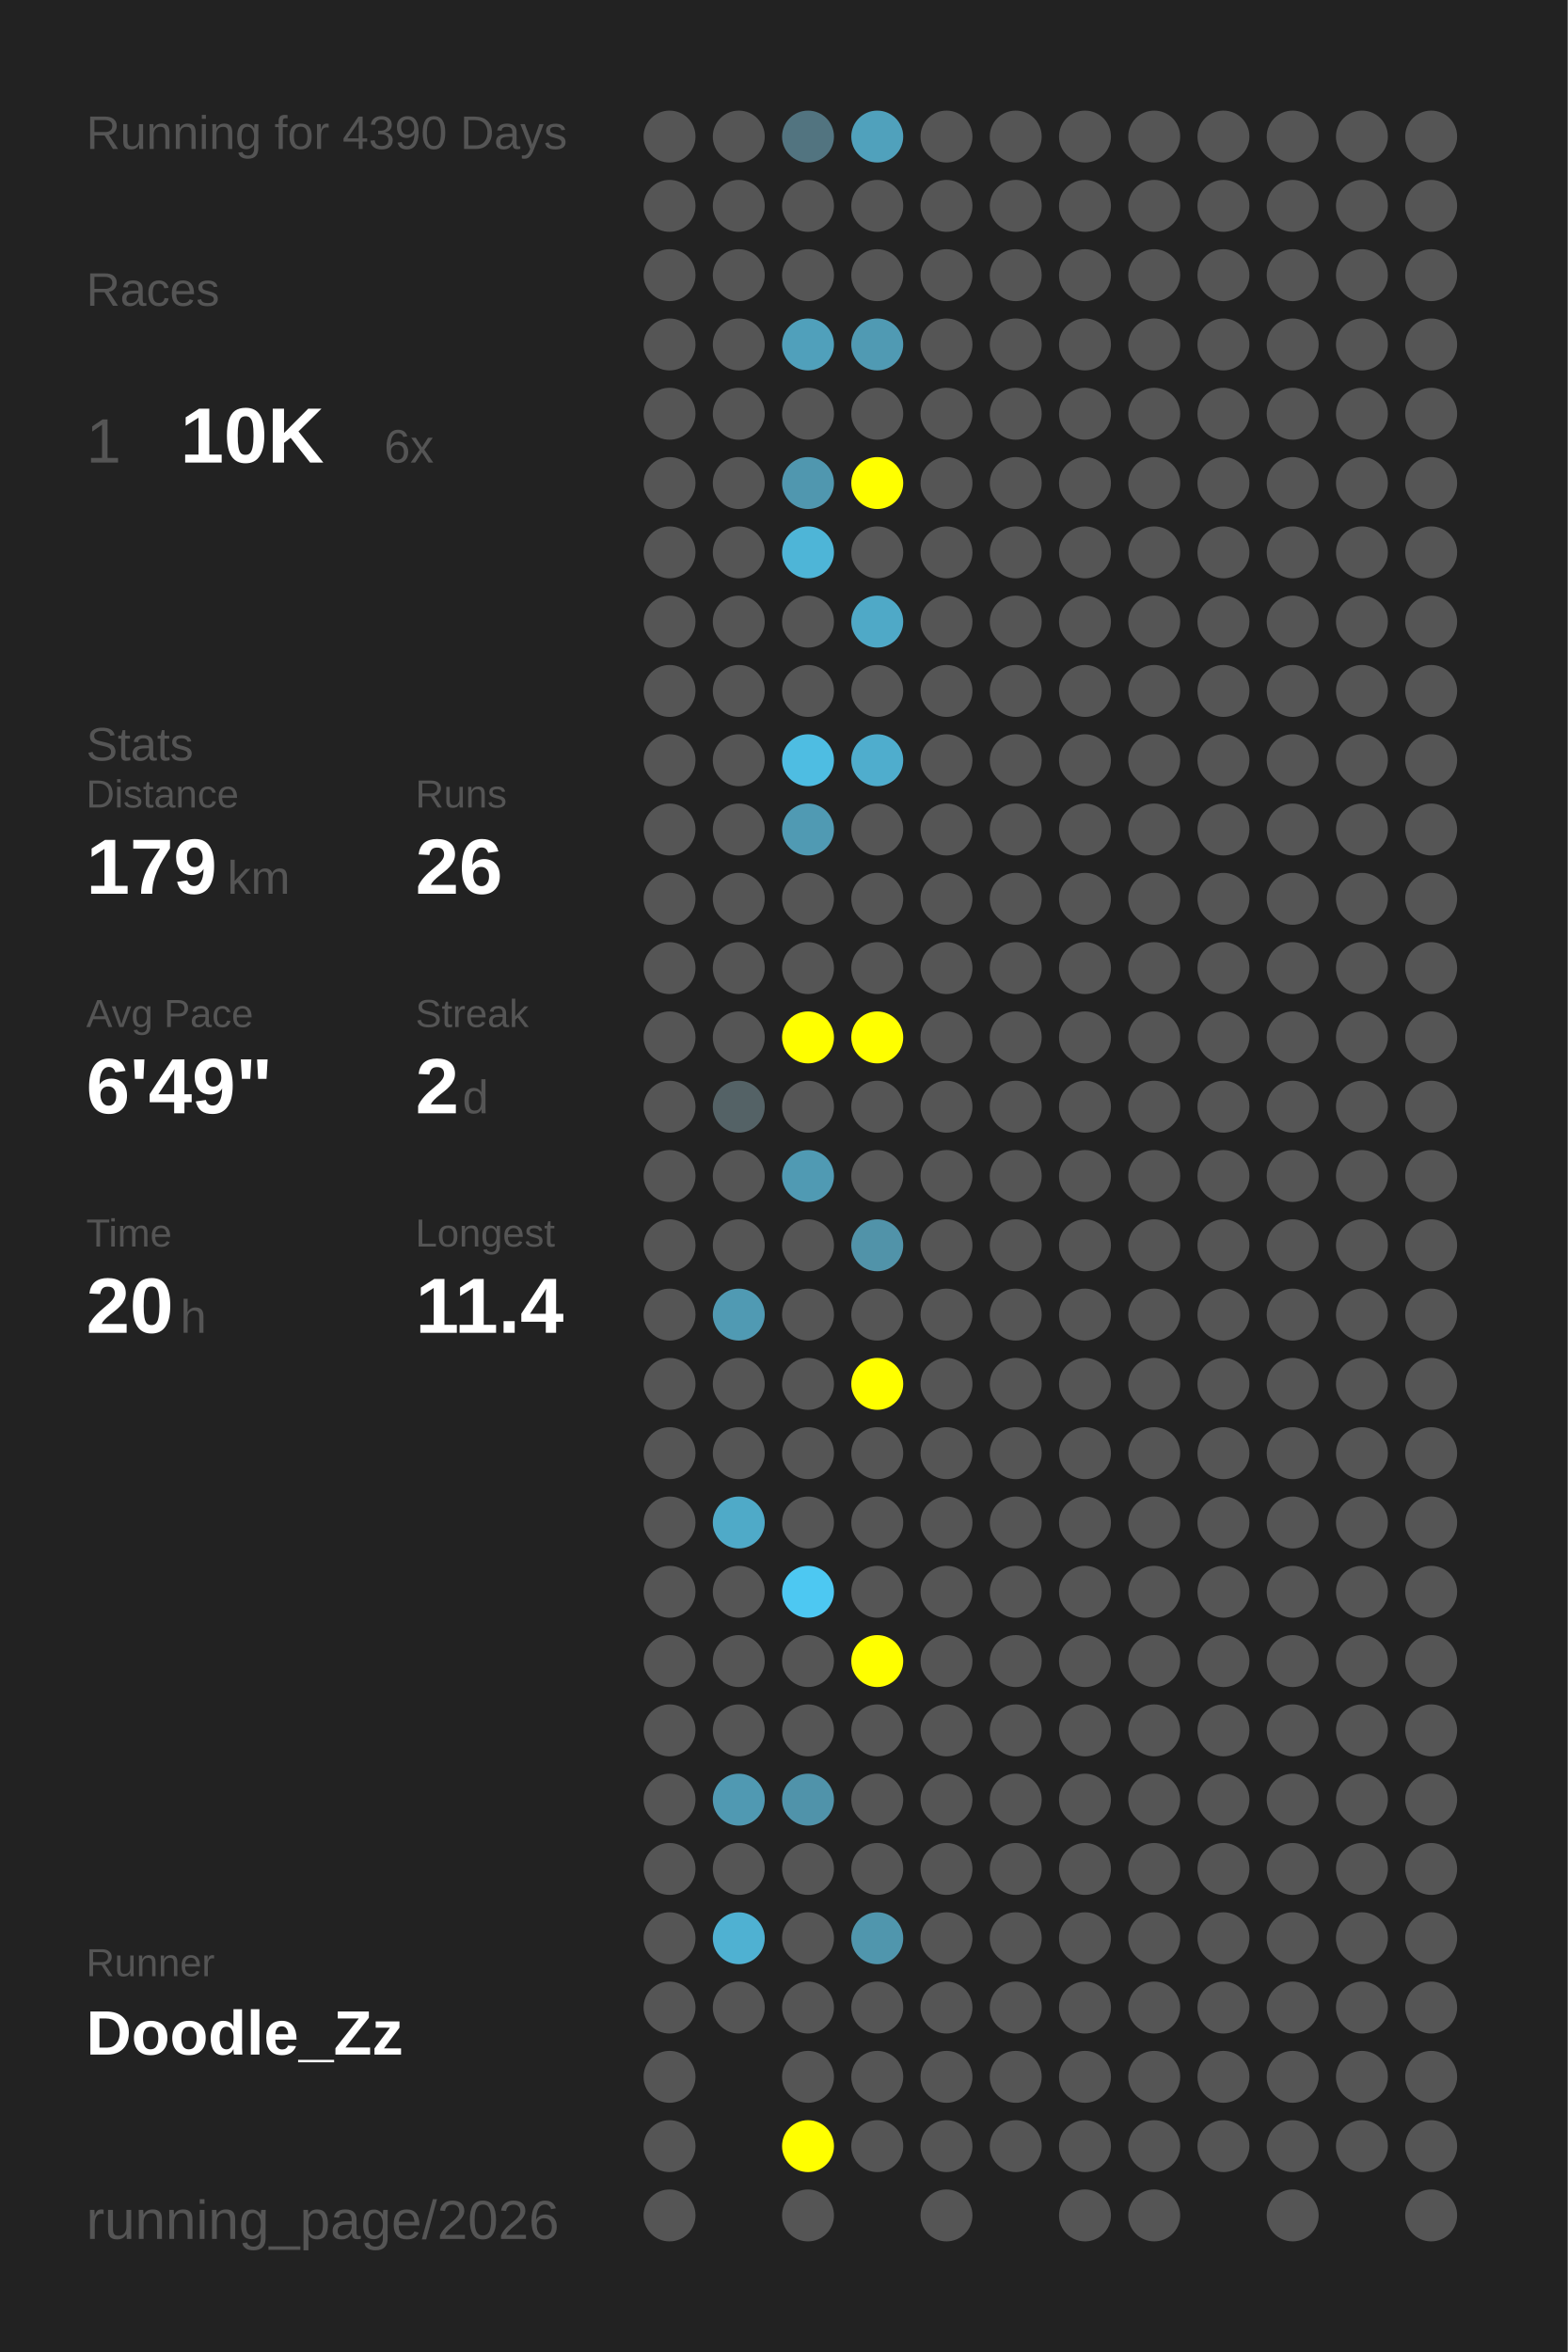
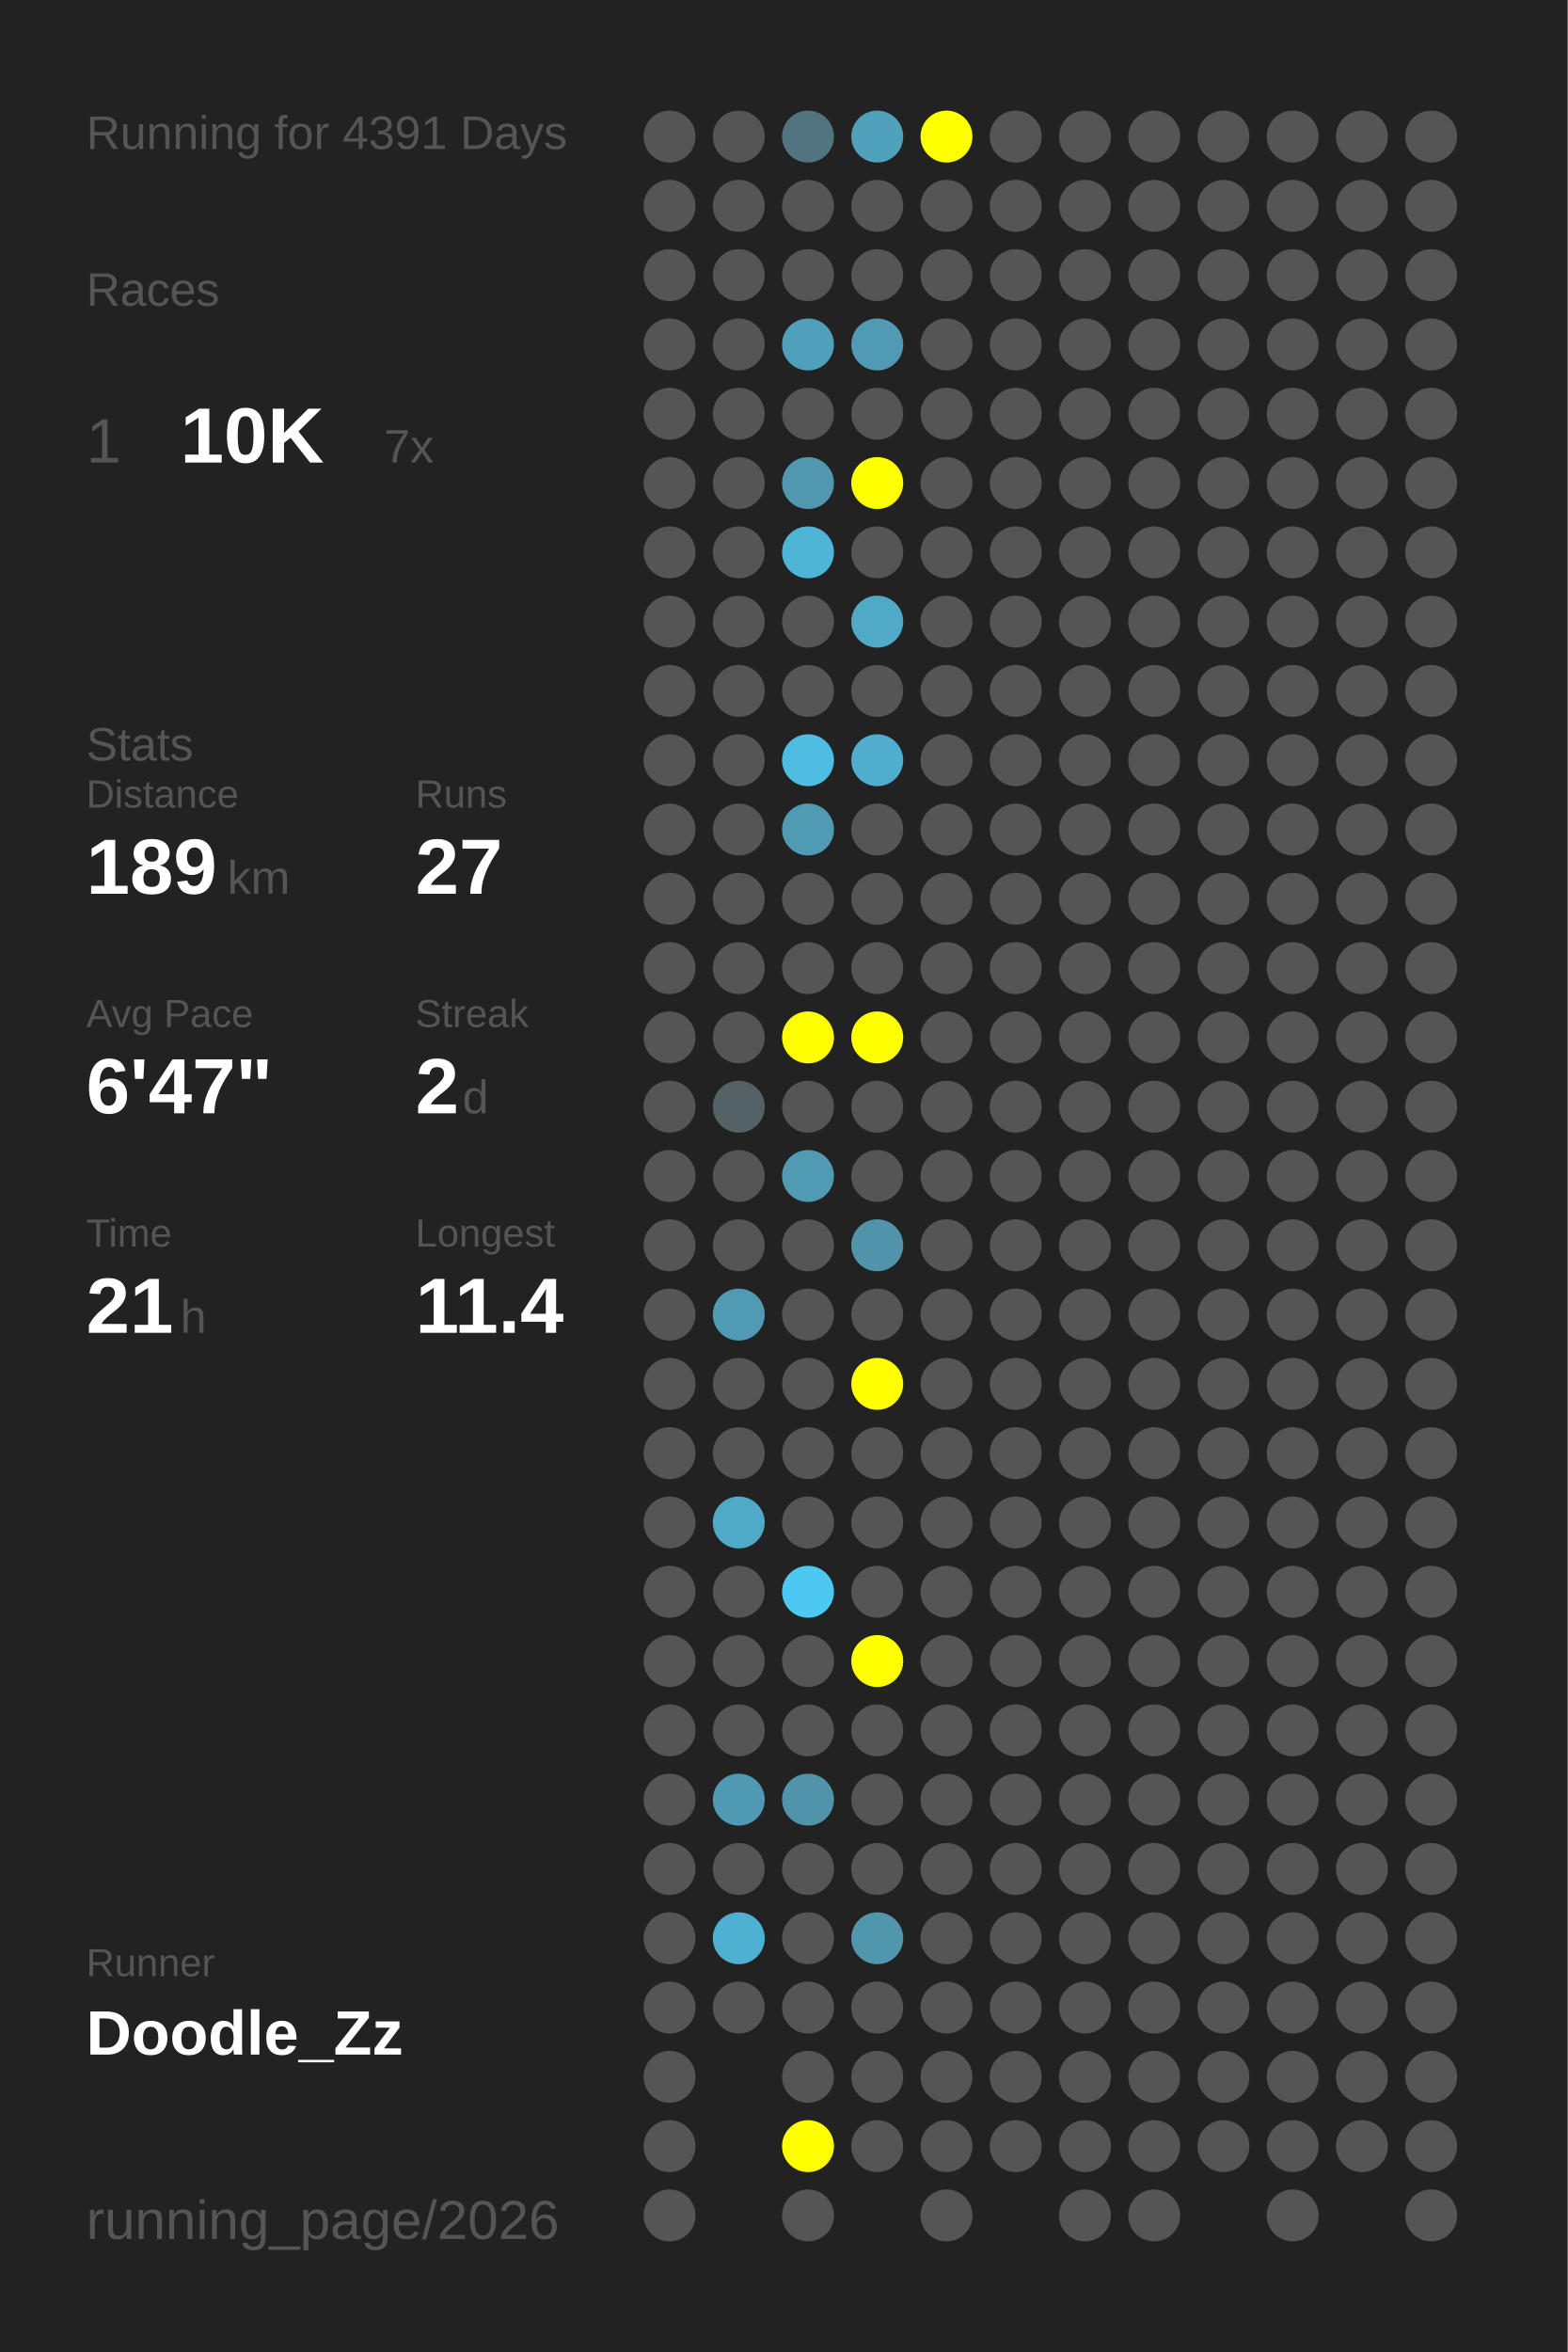
<svg xmlns="http://www.w3.org/2000/svg" baseProfile="full" height="300mm" version="1.1" viewBox="0,0,200,300" width="200mm">
  <defs />
  <rect fill="#222222" height="300" width="200" x="0" y="0" />
-   <text fill="#555555" style="font-size:6px; font-family:Arial;" x="11" y="19">Running for 4390 Days</text>
+   <text fill="#555555" style="font-size:6px; font-family:Arial;" x="11" y="19">Running for 4391 Days</text>
  <text fill="#555555" style="font-size:6px; font-family:Arial;" x="11" y="39">Races</text>
  <text fill="#555555" style="font-size:8px; font-family:Arial;" x="11" y="59">1</text>
  <text fill="#FFFFFF" style="font-size:10px; font-family:Arial; font-weight:bold;" x="23" y="59">10K</text>
-   <text fill="#555555" style="font-size:6px; font-family:Arial;" x="49" y="59">6x</text>
+   <text fill="#555555" style="font-size:6px; font-family:Arial;" x="49" y="59">7x</text>
  <text fill="#555555" style="font-size:6px; font-family:Arial;" x="11" y="97">Stats</text>
  <text fill="#555555" style="font-size:5px; font-family:Arial;" x="11" y="103">Distance</text>
-   <text fill="#FFFFFF" style="font-size:10px; font-family:Arial; font-weight:bold;" x="11" y="114">179</text>
+   <text fill="#FFFFFF" style="font-size:10px; font-family:Arial; font-weight:bold;" x="11" y="114">189</text>
  <text fill="#555555" style="font-size:6px; font-family:Arial;" x="29" y="114">km</text>
  <text fill="#555555" style="font-size:5px; font-family:Arial;" x="53" y="103">Runs</text>
-   <text fill="#FFFFFF" style="font-size:10px; font-family:Arial; font-weight:bold;" x="53" y="114">26</text>
+   <text fill="#FFFFFF" style="font-size:10px; font-family:Arial; font-weight:bold;" x="53" y="114">27</text>
  <text fill="#555555" style="font-size:5px; font-family:Arial;" x="11" y="131">Avg Pace</text>
-   <text fill="#FFFFFF" style="font-size:10px; font-family:Arial; font-weight:bold;" x="11" y="142">6'49"</text>
+   <text fill="#FFFFFF" style="font-size:10px; font-family:Arial; font-weight:bold;" x="11" y="142">6'47"</text>
  <text fill="#555555" style="font-size:5px; font-family:Arial;" x="53" y="131">Streak</text>
  <text fill="#FFFFFF" style="font-size:10px; font-family:Arial; font-weight:bold;" x="53" y="142">2</text>
  <text fill="#555555" style="font-size:6px; font-family:Arial;" x="59" y="142">d</text>
  <text fill="#555555" style="font-size:5px; font-family:Arial;" x="11" y="159">Time</text>
-   <text fill="#FFFFFF" style="font-size:10px; font-family:Arial; font-weight:bold;" x="11" y="170">20</text>
+   <text fill="#FFFFFF" style="font-size:10px; font-family:Arial; font-weight:bold;" x="11" y="170">21</text>
  <text fill="#555555" style="font-size:6px; font-family:Arial;" x="23" y="170">h</text>
  <text fill="#555555" style="font-size:5px; font-family:Arial;" x="53" y="159">Longest</text>
  <text fill="#FFFFFF" style="font-size:10px; font-family:Arial; font-weight:bold;" x="53" y="170">11.4</text>
  <text fill="#555555" style="font-size:5px; font-family:Arial;" x="11" y="252.065">Runner</text>
  <text fill="#FFFFFF" style="font-size:8px; font-family:Arial; font-weight:bold;" x="11" y="262.065">Doodle_Zz</text>
  <text fill="#555555" style="font-size:7px; font-family:Arial;" x="11" y="285.581">running_page/2026</text>
  <circle cx="85.417" cy="17.419" fill="#555555" r="3.312" />
  <circle cx="85.417" cy="26.258" fill="#555555" r="3.312" />
  <circle cx="85.417" cy="35.097" fill="#555555" r="3.312" />
  <circle cx="85.417" cy="43.935" fill="#555555" r="3.312" />
  <circle cx="85.417" cy="52.774" fill="#555555" r="3.312" />
  <circle cx="85.417" cy="61.613" fill="#555555" r="3.312" />
  <circle cx="85.417" cy="70.452" fill="#555555" r="3.312" />
  <circle cx="85.417" cy="79.29" fill="#555555" r="3.312" />
  <circle cx="85.417" cy="88.129" fill="#555555" r="3.312" />
  <circle cx="85.417" cy="96.968" fill="#555555" r="3.312" />
  <circle cx="85.417" cy="105.806" fill="#555555" r="3.312" />
  <circle cx="85.417" cy="114.645" fill="#555555" r="3.312" />
  <circle cx="85.417" cy="123.484" fill="#555555" r="3.312" />
  <circle cx="85.417" cy="132.323" fill="#555555" r="3.312" />
  <circle cx="85.417" cy="141.161" fill="#555555" r="3.312" />
  <circle cx="85.417" cy="150" fill="#555555" r="3.312" />
  <circle cx="85.417" cy="158.839" fill="#555555" r="3.312" />
  <circle cx="85.417" cy="167.677" fill="#555555" r="3.312" />
  <circle cx="85.417" cy="176.516" fill="#555555" r="3.312" />
  <circle cx="85.417" cy="185.355" fill="#555555" r="3.312" />
  <circle cx="85.417" cy="194.194" fill="#555555" r="3.312" />
  <circle cx="85.417" cy="203.032" fill="#555555" r="3.312" />
  <circle cx="85.417" cy="211.871" fill="#555555" r="3.312" />
  <circle cx="85.417" cy="220.71" fill="#555555" r="3.312" />
  <circle cx="85.417" cy="229.548" fill="#555555" r="3.312" />
  <circle cx="85.417" cy="238.387" fill="#555555" r="3.312" />
  <circle cx="85.417" cy="247.226" fill="#555555" r="3.312" />
  <circle cx="85.417" cy="256.065" fill="#555555" r="3.312" />
  <circle cx="85.417" cy="264.903" fill="#555555" r="3.312" />
  <circle cx="85.417" cy="273.742" fill="#555555" r="3.312" />
  <circle cx="85.417" cy="282.581" fill="#555555" r="3.312" />
  <circle cx="94.25" cy="17.419" fill="#555555" r="3.312" />
  <circle cx="94.25" cy="26.258" fill="#555555" r="3.312" />
  <circle cx="94.25" cy="35.097" fill="#555555" r="3.312" />
  <circle cx="94.25" cy="43.935" fill="#555555" r="3.312" />
  <circle cx="94.25" cy="52.774" fill="#555555" r="3.312" />
  <circle cx="94.25" cy="61.613" fill="#555555" r="3.312" />
  <circle cx="94.25" cy="70.452" fill="#555555" r="3.312" />
  <circle cx="94.25" cy="79.29" fill="#555555" r="3.312" />
  <circle cx="94.25" cy="88.129" fill="#555555" r="3.312" />
  <circle cx="94.25" cy="96.968" fill="#555555" r="3.312" />
  <circle cx="94.25" cy="105.806" fill="#555555" r="3.312" />
  <circle cx="94.25" cy="114.645" fill="#555555" r="3.312" />
  <circle cx="94.25" cy="123.484" fill="#555555" r="3.312" />
  <circle cx="94.25" cy="132.323" fill="#555555" r="3.312" />
  <circle cx="94.25" cy="141.161" fill="#546266" r="3.312" />
  <circle cx="94.25" cy="150" fill="#555555" r="3.312" />
  <circle cx="94.25" cy="158.839" fill="#555555" r="3.312" />
  <circle cx="94.25" cy="167.677" fill="#509ab3" r="3.312" />
  <circle cx="94.25" cy="176.516" fill="#555555" r="3.312" />
  <circle cx="94.25" cy="185.355" fill="#555555" r="3.312" />
  <circle cx="94.25" cy="194.194" fill="#4faac8" r="3.312" />
  <circle cx="94.25" cy="203.032" fill="#555555" r="3.312" />
  <circle cx="94.25" cy="211.871" fill="#555555" r="3.312" />
  <circle cx="94.25" cy="220.71" fill="#555555" r="3.312" />
  <circle cx="94.25" cy="229.548" fill="#5099b2" r="3.312" />
  <circle cx="94.25" cy="238.387" fill="#555555" r="3.312" />
  <circle cx="94.25" cy="247.226" fill="#4fb1d2" r="3.312" />
  <circle cx="94.25" cy="256.065" fill="#555555" r="3.312" />
  <circle cx="103.083" cy="17.419" fill="#527480" r="3.312" />
  <circle cx="103.083" cy="26.258" fill="#555555" r="3.312" />
  <circle cx="103.083" cy="35.097" fill="#555555" r="3.312" />
  <circle cx="103.083" cy="43.935" fill="#50a0bb" r="3.312" />
  <circle cx="103.083" cy="52.774" fill="#555555" r="3.312" />
  <circle cx="103.083" cy="61.613" fill="#5097af" r="3.312" />
  <circle cx="103.083" cy="70.452" fill="#4eb5d7" r="3.312" />
  <circle cx="103.083" cy="79.29" fill="#555555" r="3.312" />
  <circle cx="103.083" cy="88.129" fill="#555555" r="3.312" />
  <circle cx="103.083" cy="96.968" fill="#4ebde2" r="3.312" />
  <circle cx="103.083" cy="105.806" fill="#509ab3" r="3.312" />
  <circle cx="103.083" cy="114.645" fill="#555555" r="3.312" />
  <circle cx="103.083" cy="123.484" fill="#555555" r="3.312" />
  <circle cx="103.083" cy="132.323" fill="#FFFF00" r="3.312" />
  <circle cx="103.083" cy="141.161" fill="#555555" r="3.312" />
  <circle cx="103.083" cy="150" fill="#509ab3" r="3.312" />
  <circle cx="103.083" cy="158.839" fill="#555555" r="3.312" />
  <circle cx="103.083" cy="167.677" fill="#555555" r="3.312" />
  <circle cx="103.083" cy="176.516" fill="#555555" r="3.312" />
  <circle cx="103.083" cy="185.355" fill="#555555" r="3.312" />
  <circle cx="103.083" cy="194.194" fill="#555555" r="3.312" />
  <circle cx="103.083" cy="203.032" fill="#4dc8f2" r="3.312" />
  <circle cx="103.083" cy="211.871" fill="#555555" r="3.312" />
  <circle cx="103.083" cy="220.71" fill="#555555" r="3.312" />
  <circle cx="103.083" cy="229.548" fill="#5093aa" r="3.312" />
  <circle cx="103.083" cy="238.387" fill="#555555" r="3.312" />
  <circle cx="103.083" cy="247.226" fill="#555555" r="3.312" />
  <circle cx="103.083" cy="256.065" fill="#555555" r="3.312" />
  <circle cx="103.083" cy="264.903" fill="#555555" r="3.312" />
  <circle cx="103.083" cy="273.742" fill="#FFFF00" r="3.312" />
  <circle cx="103.083" cy="282.581" fill="#555555" r="3.312" />
  <circle cx="111.917" cy="17.419" fill="#50a1bc" r="3.312" />
  <circle cx="111.917" cy="26.258" fill="#555555" r="3.312" />
  <circle cx="111.917" cy="35.097" fill="#555555" r="3.312" />
  <circle cx="111.917" cy="43.935" fill="#509ab3" r="3.312" />
  <circle cx="111.917" cy="52.774" fill="#555555" r="3.312" />
  <circle cx="111.917" cy="61.613" fill="#FFFF00" r="3.312" />
  <circle cx="111.917" cy="70.452" fill="#555555" r="3.312" />
  <circle cx="111.917" cy="79.29" fill="#4fa9c7" r="3.312" />
  <circle cx="111.917" cy="88.129" fill="#555555" r="3.312" />
  <circle cx="111.917" cy="96.968" fill="#4fadcd" r="3.312" />
  <circle cx="111.917" cy="105.806" fill="#555555" r="3.312" />
  <circle cx="111.917" cy="114.645" fill="#555555" r="3.312" />
  <circle cx="111.917" cy="123.484" fill="#555555" r="3.312" />
  <circle cx="111.917" cy="132.323" fill="#FFFF00" r="3.312" />
  <circle cx="111.917" cy="141.161" fill="#555555" r="3.312" />
  <circle cx="111.917" cy="150" fill="#555555" r="3.312" />
  <circle cx="111.917" cy="158.839" fill="#5193a9" r="3.312" />
  <circle cx="111.917" cy="167.677" fill="#555555" r="3.312" />
  <circle cx="111.917" cy="176.516" fill="#FFFF00" r="3.312" />
  <circle cx="111.917" cy="185.355" fill="#555555" r="3.312" />
  <circle cx="111.917" cy="194.194" fill="#555555" r="3.312" />
  <circle cx="111.917" cy="203.032" fill="#555555" r="3.312" />
  <circle cx="111.917" cy="211.871" fill="#FFFF00" r="3.312" />
  <circle cx="111.917" cy="220.71" fill="#555555" r="3.312" />
  <circle cx="111.917" cy="229.548" fill="#555555" r="3.312" />
  <circle cx="111.917" cy="238.387" fill="#555555" r="3.312" />
  <circle cx="111.917" cy="247.226" fill="#5096ad" r="3.312" />
  <circle cx="111.917" cy="256.065" fill="#555555" r="3.312" />
  <circle cx="111.917" cy="264.903" fill="#555555" r="3.312" />
  <circle cx="111.917" cy="273.742" fill="#555555" r="3.312" />
-   <circle cx="120.75" cy="17.419" fill="#555555" r="3.312" />
+   <circle cx="120.75" cy="17.419" fill="#FFFF00" r="3.312" />
  <circle cx="120.75" cy="26.258" fill="#555555" r="3.312" />
  <circle cx="120.75" cy="35.097" fill="#555555" r="3.312" />
  <circle cx="120.75" cy="43.935" fill="#555555" r="3.312" />
  <circle cx="120.75" cy="52.774" fill="#555555" r="3.312" />
  <circle cx="120.75" cy="61.613" fill="#555555" r="3.312" />
  <circle cx="120.75" cy="70.452" fill="#555555" r="3.312" />
  <circle cx="120.75" cy="79.29" fill="#555555" r="3.312" />
  <circle cx="120.75" cy="88.129" fill="#555555" r="3.312" />
  <circle cx="120.75" cy="96.968" fill="#555555" r="3.312" />
  <circle cx="120.75" cy="105.806" fill="#555555" r="3.312" />
  <circle cx="120.75" cy="114.645" fill="#555555" r="3.312" />
  <circle cx="120.75" cy="123.484" fill="#555555" r="3.312" />
  <circle cx="120.75" cy="132.323" fill="#555555" r="3.312" />
  <circle cx="120.75" cy="141.161" fill="#555555" r="3.312" />
  <circle cx="120.75" cy="150" fill="#555555" r="3.312" />
  <circle cx="120.75" cy="158.839" fill="#555555" r="3.312" />
  <circle cx="120.75" cy="167.677" fill="#555555" r="3.312" />
  <circle cx="120.75" cy="176.516" fill="#555555" r="3.312" />
  <circle cx="120.75" cy="185.355" fill="#555555" r="3.312" />
  <circle cx="120.75" cy="194.194" fill="#555555" r="3.312" />
  <circle cx="120.75" cy="203.032" fill="#555555" r="3.312" />
  <circle cx="120.75" cy="211.871" fill="#555555" r="3.312" />
  <circle cx="120.75" cy="220.71" fill="#555555" r="3.312" />
  <circle cx="120.75" cy="229.548" fill="#555555" r="3.312" />
  <circle cx="120.75" cy="238.387" fill="#555555" r="3.312" />
  <circle cx="120.75" cy="247.226" fill="#555555" r="3.312" />
  <circle cx="120.75" cy="256.065" fill="#555555" r="3.312" />
  <circle cx="120.75" cy="264.903" fill="#555555" r="3.312" />
  <circle cx="120.75" cy="273.742" fill="#555555" r="3.312" />
  <circle cx="120.75" cy="282.581" fill="#555555" r="3.312" />
  <circle cx="129.583" cy="17.419" fill="#555555" r="3.312" />
  <circle cx="129.583" cy="26.258" fill="#555555" r="3.312" />
  <circle cx="129.583" cy="35.097" fill="#555555" r="3.312" />
  <circle cx="129.583" cy="43.935" fill="#555555" r="3.312" />
  <circle cx="129.583" cy="52.774" fill="#555555" r="3.312" />
  <circle cx="129.583" cy="61.613" fill="#555555" r="3.312" />
  <circle cx="129.583" cy="70.452" fill="#555555" r="3.312" />
  <circle cx="129.583" cy="79.29" fill="#555555" r="3.312" />
  <circle cx="129.583" cy="88.129" fill="#555555" r="3.312" />
  <circle cx="129.583" cy="96.968" fill="#555555" r="3.312" />
  <circle cx="129.583" cy="105.806" fill="#555555" r="3.312" />
  <circle cx="129.583" cy="114.645" fill="#555555" r="3.312" />
  <circle cx="129.583" cy="123.484" fill="#555555" r="3.312" />
  <circle cx="129.583" cy="132.323" fill="#555555" r="3.312" />
  <circle cx="129.583" cy="141.161" fill="#555555" r="3.312" />
  <circle cx="129.583" cy="150" fill="#555555" r="3.312" />
  <circle cx="129.583" cy="158.839" fill="#555555" r="3.312" />
  <circle cx="129.583" cy="167.677" fill="#555555" r="3.312" />
  <circle cx="129.583" cy="176.516" fill="#555555" r="3.312" />
  <circle cx="129.583" cy="185.355" fill="#555555" r="3.312" />
  <circle cx="129.583" cy="194.194" fill="#555555" r="3.312" />
  <circle cx="129.583" cy="203.032" fill="#555555" r="3.312" />
  <circle cx="129.583" cy="211.871" fill="#555555" r="3.312" />
  <circle cx="129.583" cy="220.71" fill="#555555" r="3.312" />
  <circle cx="129.583" cy="229.548" fill="#555555" r="3.312" />
  <circle cx="129.583" cy="238.387" fill="#555555" r="3.312" />
  <circle cx="129.583" cy="247.226" fill="#555555" r="3.312" />
  <circle cx="129.583" cy="256.065" fill="#555555" r="3.312" />
  <circle cx="129.583" cy="264.903" fill="#555555" r="3.312" />
  <circle cx="129.583" cy="273.742" fill="#555555" r="3.312" />
  <circle cx="138.417" cy="17.419" fill="#555555" r="3.312" />
  <circle cx="138.417" cy="26.258" fill="#555555" r="3.312" />
  <circle cx="138.417" cy="35.097" fill="#555555" r="3.312" />
  <circle cx="138.417" cy="43.935" fill="#555555" r="3.312" />
  <circle cx="138.417" cy="52.774" fill="#555555" r="3.312" />
  <circle cx="138.417" cy="61.613" fill="#555555" r="3.312" />
  <circle cx="138.417" cy="70.452" fill="#555555" r="3.312" />
  <circle cx="138.417" cy="79.29" fill="#555555" r="3.312" />
  <circle cx="138.417" cy="88.129" fill="#555555" r="3.312" />
  <circle cx="138.417" cy="96.968" fill="#555555" r="3.312" />
  <circle cx="138.417" cy="105.806" fill="#555555" r="3.312" />
  <circle cx="138.417" cy="114.645" fill="#555555" r="3.312" />
  <circle cx="138.417" cy="123.484" fill="#555555" r="3.312" />
  <circle cx="138.417" cy="132.323" fill="#555555" r="3.312" />
  <circle cx="138.417" cy="141.161" fill="#555555" r="3.312" />
  <circle cx="138.417" cy="150" fill="#555555" r="3.312" />
  <circle cx="138.417" cy="158.839" fill="#555555" r="3.312" />
  <circle cx="138.417" cy="167.677" fill="#555555" r="3.312" />
  <circle cx="138.417" cy="176.516" fill="#555555" r="3.312" />
  <circle cx="138.417" cy="185.355" fill="#555555" r="3.312" />
  <circle cx="138.417" cy="194.194" fill="#555555" r="3.312" />
  <circle cx="138.417" cy="203.032" fill="#555555" r="3.312" />
  <circle cx="138.417" cy="211.871" fill="#555555" r="3.312" />
  <circle cx="138.417" cy="220.71" fill="#555555" r="3.312" />
  <circle cx="138.417" cy="229.548" fill="#555555" r="3.312" />
  <circle cx="138.417" cy="238.387" fill="#555555" r="3.312" />
  <circle cx="138.417" cy="247.226" fill="#555555" r="3.312" />
  <circle cx="138.417" cy="256.065" fill="#555555" r="3.312" />
  <circle cx="138.417" cy="264.903" fill="#555555" r="3.312" />
  <circle cx="138.417" cy="273.742" fill="#555555" r="3.312" />
  <circle cx="138.417" cy="282.581" fill="#555555" r="3.312" />
  <circle cx="147.25" cy="17.419" fill="#555555" r="3.312" />
  <circle cx="147.25" cy="26.258" fill="#555555" r="3.312" />
  <circle cx="147.25" cy="35.097" fill="#555555" r="3.312" />
  <circle cx="147.25" cy="43.935" fill="#555555" r="3.312" />
  <circle cx="147.25" cy="52.774" fill="#555555" r="3.312" />
  <circle cx="147.25" cy="61.613" fill="#555555" r="3.312" />
  <circle cx="147.25" cy="70.452" fill="#555555" r="3.312" />
  <circle cx="147.25" cy="79.29" fill="#555555" r="3.312" />
  <circle cx="147.25" cy="88.129" fill="#555555" r="3.312" />
  <circle cx="147.25" cy="96.968" fill="#555555" r="3.312" />
  <circle cx="147.25" cy="105.806" fill="#555555" r="3.312" />
  <circle cx="147.25" cy="114.645" fill="#555555" r="3.312" />
  <circle cx="147.25" cy="123.484" fill="#555555" r="3.312" />
  <circle cx="147.25" cy="132.323" fill="#555555" r="3.312" />
  <circle cx="147.25" cy="141.161" fill="#555555" r="3.312" />
  <circle cx="147.25" cy="150" fill="#555555" r="3.312" />
  <circle cx="147.25" cy="158.839" fill="#555555" r="3.312" />
  <circle cx="147.25" cy="167.677" fill="#555555" r="3.312" />
  <circle cx="147.25" cy="176.516" fill="#555555" r="3.312" />
  <circle cx="147.25" cy="185.355" fill="#555555" r="3.312" />
  <circle cx="147.25" cy="194.194" fill="#555555" r="3.312" />
  <circle cx="147.25" cy="203.032" fill="#555555" r="3.312" />
  <circle cx="147.25" cy="211.871" fill="#555555" r="3.312" />
  <circle cx="147.25" cy="220.71" fill="#555555" r="3.312" />
  <circle cx="147.25" cy="229.548" fill="#555555" r="3.312" />
  <circle cx="147.25" cy="238.387" fill="#555555" r="3.312" />
  <circle cx="147.25" cy="247.226" fill="#555555" r="3.312" />
  <circle cx="147.25" cy="256.065" fill="#555555" r="3.312" />
  <circle cx="147.25" cy="264.903" fill="#555555" r="3.312" />
  <circle cx="147.25" cy="273.742" fill="#555555" r="3.312" />
  <circle cx="147.25" cy="282.581" fill="#555555" r="3.312" />
  <circle cx="156.083" cy="17.419" fill="#555555" r="3.312" />
  <circle cx="156.083" cy="26.258" fill="#555555" r="3.312" />
  <circle cx="156.083" cy="35.097" fill="#555555" r="3.312" />
  <circle cx="156.083" cy="43.935" fill="#555555" r="3.312" />
  <circle cx="156.083" cy="52.774" fill="#555555" r="3.312" />
  <circle cx="156.083" cy="61.613" fill="#555555" r="3.312" />
  <circle cx="156.083" cy="70.452" fill="#555555" r="3.312" />
  <circle cx="156.083" cy="79.29" fill="#555555" r="3.312" />
  <circle cx="156.083" cy="88.129" fill="#555555" r="3.312" />
  <circle cx="156.083" cy="96.968" fill="#555555" r="3.312" />
  <circle cx="156.083" cy="105.806" fill="#555555" r="3.312" />
  <circle cx="156.083" cy="114.645" fill="#555555" r="3.312" />
  <circle cx="156.083" cy="123.484" fill="#555555" r="3.312" />
  <circle cx="156.083" cy="132.323" fill="#555555" r="3.312" />
  <circle cx="156.083" cy="141.161" fill="#555555" r="3.312" />
  <circle cx="156.083" cy="150" fill="#555555" r="3.312" />
  <circle cx="156.083" cy="158.839" fill="#555555" r="3.312" />
  <circle cx="156.083" cy="167.677" fill="#555555" r="3.312" />
  <circle cx="156.083" cy="176.516" fill="#555555" r="3.312" />
  <circle cx="156.083" cy="185.355" fill="#555555" r="3.312" />
  <circle cx="156.083" cy="194.194" fill="#555555" r="3.312" />
  <circle cx="156.083" cy="203.032" fill="#555555" r="3.312" />
  <circle cx="156.083" cy="211.871" fill="#555555" r="3.312" />
  <circle cx="156.083" cy="220.71" fill="#555555" r="3.312" />
  <circle cx="156.083" cy="229.548" fill="#555555" r="3.312" />
  <circle cx="156.083" cy="238.387" fill="#555555" r="3.312" />
  <circle cx="156.083" cy="247.226" fill="#555555" r="3.312" />
  <circle cx="156.083" cy="256.065" fill="#555555" r="3.312" />
  <circle cx="156.083" cy="264.903" fill="#555555" r="3.312" />
  <circle cx="156.083" cy="273.742" fill="#555555" r="3.312" />
  <circle cx="164.917" cy="17.419" fill="#555555" r="3.312" />
  <circle cx="164.917" cy="26.258" fill="#555555" r="3.312" />
  <circle cx="164.917" cy="35.097" fill="#555555" r="3.312" />
  <circle cx="164.917" cy="43.935" fill="#555555" r="3.312" />
  <circle cx="164.917" cy="52.774" fill="#555555" r="3.312" />
  <circle cx="164.917" cy="61.613" fill="#555555" r="3.312" />
  <circle cx="164.917" cy="70.452" fill="#555555" r="3.312" />
  <circle cx="164.917" cy="79.29" fill="#555555" r="3.312" />
  <circle cx="164.917" cy="88.129" fill="#555555" r="3.312" />
  <circle cx="164.917" cy="96.968" fill="#555555" r="3.312" />
  <circle cx="164.917" cy="105.806" fill="#555555" r="3.312" />
  <circle cx="164.917" cy="114.645" fill="#555555" r="3.312" />
  <circle cx="164.917" cy="123.484" fill="#555555" r="3.312" />
  <circle cx="164.917" cy="132.323" fill="#555555" r="3.312" />
  <circle cx="164.917" cy="141.161" fill="#555555" r="3.312" />
  <circle cx="164.917" cy="150" fill="#555555" r="3.312" />
  <circle cx="164.917" cy="158.839" fill="#555555" r="3.312" />
  <circle cx="164.917" cy="167.677" fill="#555555" r="3.312" />
  <circle cx="164.917" cy="176.516" fill="#555555" r="3.312" />
  <circle cx="164.917" cy="185.355" fill="#555555" r="3.312" />
  <circle cx="164.917" cy="194.194" fill="#555555" r="3.312" />
  <circle cx="164.917" cy="203.032" fill="#555555" r="3.312" />
  <circle cx="164.917" cy="211.871" fill="#555555" r="3.312" />
  <circle cx="164.917" cy="220.71" fill="#555555" r="3.312" />
  <circle cx="164.917" cy="229.548" fill="#555555" r="3.312" />
  <circle cx="164.917" cy="238.387" fill="#555555" r="3.312" />
  <circle cx="164.917" cy="247.226" fill="#555555" r="3.312" />
  <circle cx="164.917" cy="256.065" fill="#555555" r="3.312" />
  <circle cx="164.917" cy="264.903" fill="#555555" r="3.312" />
  <circle cx="164.917" cy="273.742" fill="#555555" r="3.312" />
  <circle cx="164.917" cy="282.581" fill="#555555" r="3.312" />
  <circle cx="173.75" cy="17.419" fill="#555555" r="3.312" />
  <circle cx="173.75" cy="26.258" fill="#555555" r="3.312" />
  <circle cx="173.75" cy="35.097" fill="#555555" r="3.312" />
  <circle cx="173.75" cy="43.935" fill="#555555" r="3.312" />
  <circle cx="173.75" cy="52.774" fill="#555555" r="3.312" />
  <circle cx="173.75" cy="61.613" fill="#555555" r="3.312" />
  <circle cx="173.75" cy="70.452" fill="#555555" r="3.312" />
  <circle cx="173.75" cy="79.29" fill="#555555" r="3.312" />
  <circle cx="173.75" cy="88.129" fill="#555555" r="3.312" />
  <circle cx="173.75" cy="96.968" fill="#555555" r="3.312" />
  <circle cx="173.75" cy="105.806" fill="#555555" r="3.312" />
  <circle cx="173.75" cy="114.645" fill="#555555" r="3.312" />
  <circle cx="173.75" cy="123.484" fill="#555555" r="3.312" />
  <circle cx="173.75" cy="132.323" fill="#555555" r="3.312" />
  <circle cx="173.75" cy="141.161" fill="#555555" r="3.312" />
  <circle cx="173.75" cy="150" fill="#555555" r="3.312" />
  <circle cx="173.75" cy="158.839" fill="#555555" r="3.312" />
  <circle cx="173.75" cy="167.677" fill="#555555" r="3.312" />
  <circle cx="173.75" cy="176.516" fill="#555555" r="3.312" />
  <circle cx="173.75" cy="185.355" fill="#555555" r="3.312" />
  <circle cx="173.75" cy="194.194" fill="#555555" r="3.312" />
  <circle cx="173.75" cy="203.032" fill="#555555" r="3.312" />
  <circle cx="173.75" cy="211.871" fill="#555555" r="3.312" />
  <circle cx="173.75" cy="220.71" fill="#555555" r="3.312" />
  <circle cx="173.75" cy="229.548" fill="#555555" r="3.312" />
  <circle cx="173.75" cy="238.387" fill="#555555" r="3.312" />
  <circle cx="173.75" cy="247.226" fill="#555555" r="3.312" />
  <circle cx="173.75" cy="256.065" fill="#555555" r="3.312" />
  <circle cx="173.75" cy="264.903" fill="#555555" r="3.312" />
  <circle cx="173.75" cy="273.742" fill="#555555" r="3.312" />
  <circle cx="182.583" cy="17.419" fill="#555555" r="3.312" />
  <circle cx="182.583" cy="26.258" fill="#555555" r="3.312" />
  <circle cx="182.583" cy="35.097" fill="#555555" r="3.312" />
  <circle cx="182.583" cy="43.935" fill="#555555" r="3.312" />
  <circle cx="182.583" cy="52.774" fill="#555555" r="3.312" />
  <circle cx="182.583" cy="61.613" fill="#555555" r="3.312" />
  <circle cx="182.583" cy="70.452" fill="#555555" r="3.312" />
  <circle cx="182.583" cy="79.29" fill="#555555" r="3.312" />
  <circle cx="182.583" cy="88.129" fill="#555555" r="3.312" />
  <circle cx="182.583" cy="96.968" fill="#555555" r="3.312" />
  <circle cx="182.583" cy="105.806" fill="#555555" r="3.312" />
  <circle cx="182.583" cy="114.645" fill="#555555" r="3.312" />
  <circle cx="182.583" cy="123.484" fill="#555555" r="3.312" />
  <circle cx="182.583" cy="132.323" fill="#555555" r="3.312" />
  <circle cx="182.583" cy="141.161" fill="#555555" r="3.312" />
  <circle cx="182.583" cy="150" fill="#555555" r="3.312" />
  <circle cx="182.583" cy="158.839" fill="#555555" r="3.312" />
  <circle cx="182.583" cy="167.677" fill="#555555" r="3.312" />
  <circle cx="182.583" cy="176.516" fill="#555555" r="3.312" />
  <circle cx="182.583" cy="185.355" fill="#555555" r="3.312" />
  <circle cx="182.583" cy="194.194" fill="#555555" r="3.312" />
  <circle cx="182.583" cy="203.032" fill="#555555" r="3.312" />
  <circle cx="182.583" cy="211.871" fill="#555555" r="3.312" />
  <circle cx="182.583" cy="220.71" fill="#555555" r="3.312" />
  <circle cx="182.583" cy="229.548" fill="#555555" r="3.312" />
  <circle cx="182.583" cy="238.387" fill="#555555" r="3.312" />
  <circle cx="182.583" cy="247.226" fill="#555555" r="3.312" />
  <circle cx="182.583" cy="256.065" fill="#555555" r="3.312" />
  <circle cx="182.583" cy="264.903" fill="#555555" r="3.312" />
  <circle cx="182.583" cy="273.742" fill="#555555" r="3.312" />
  <circle cx="182.583" cy="282.581" fill="#555555" r="3.312" />
</svg>
